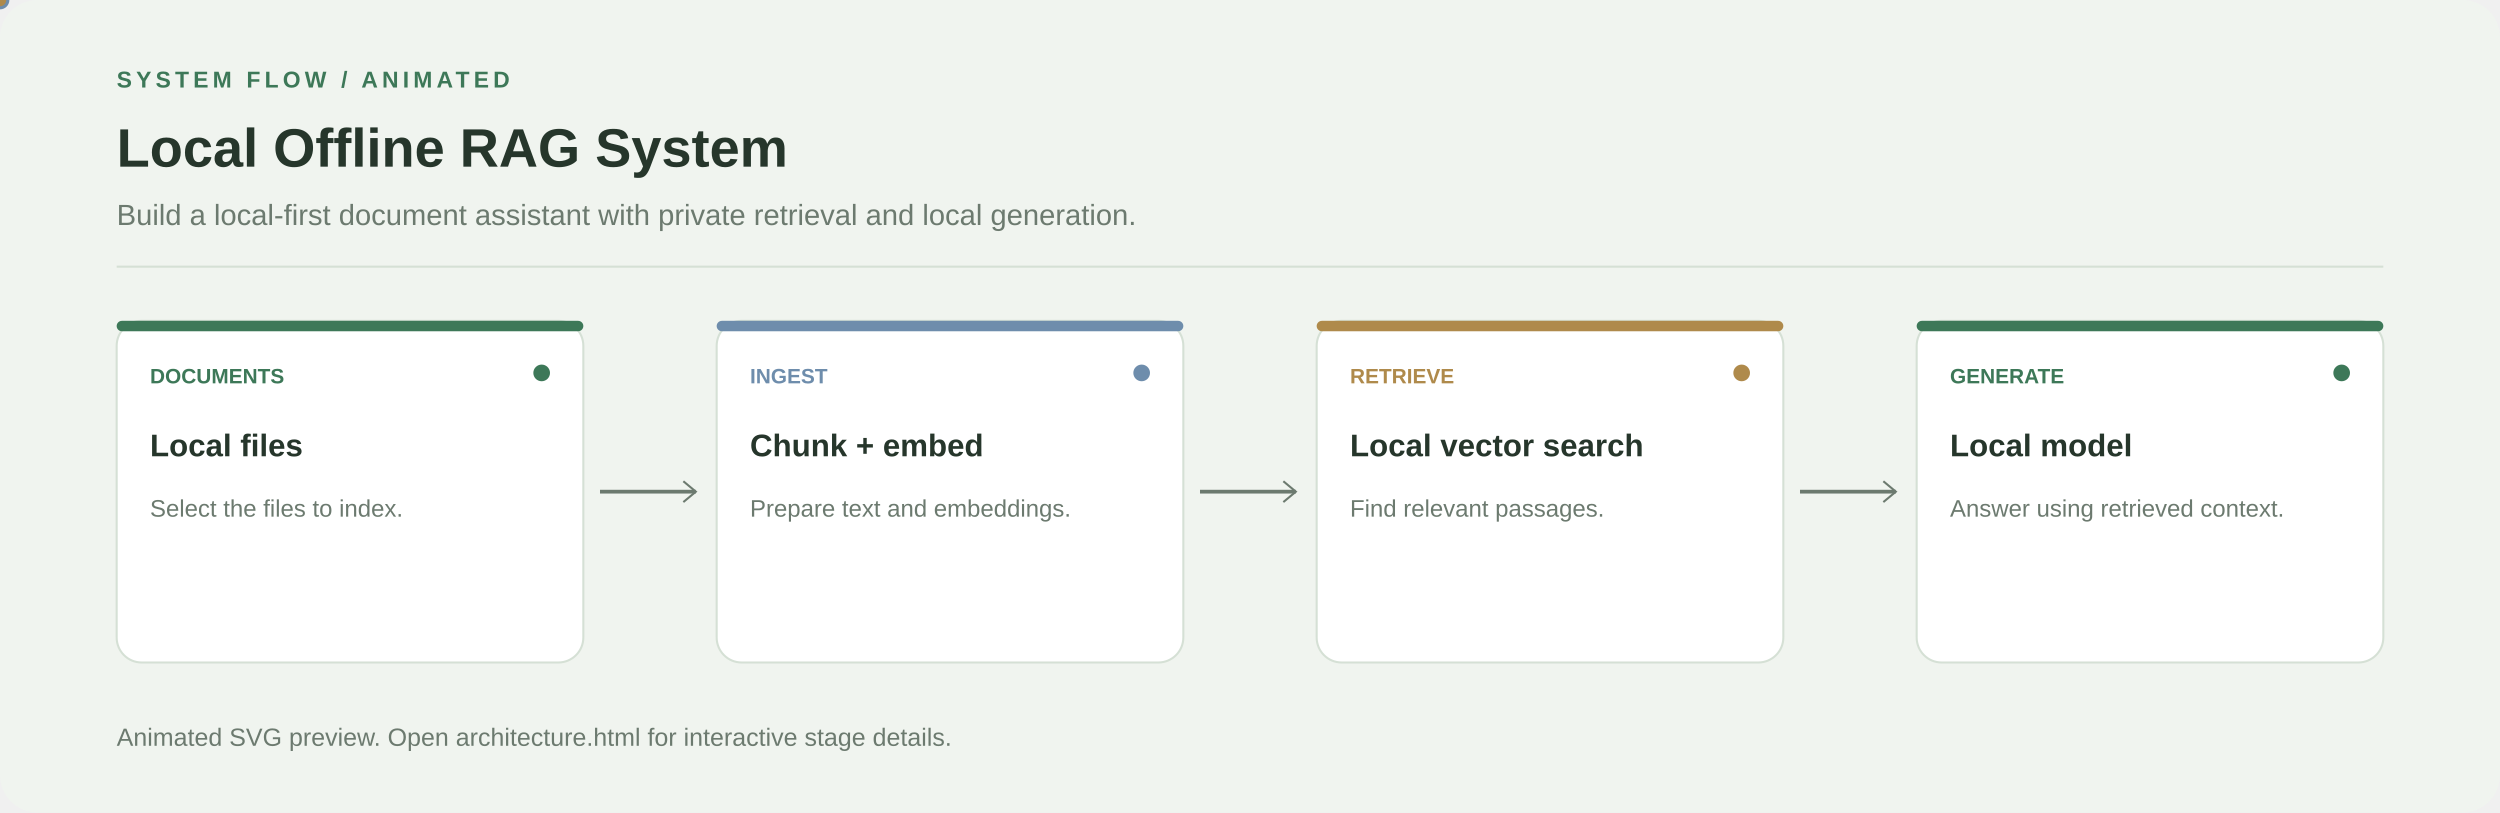
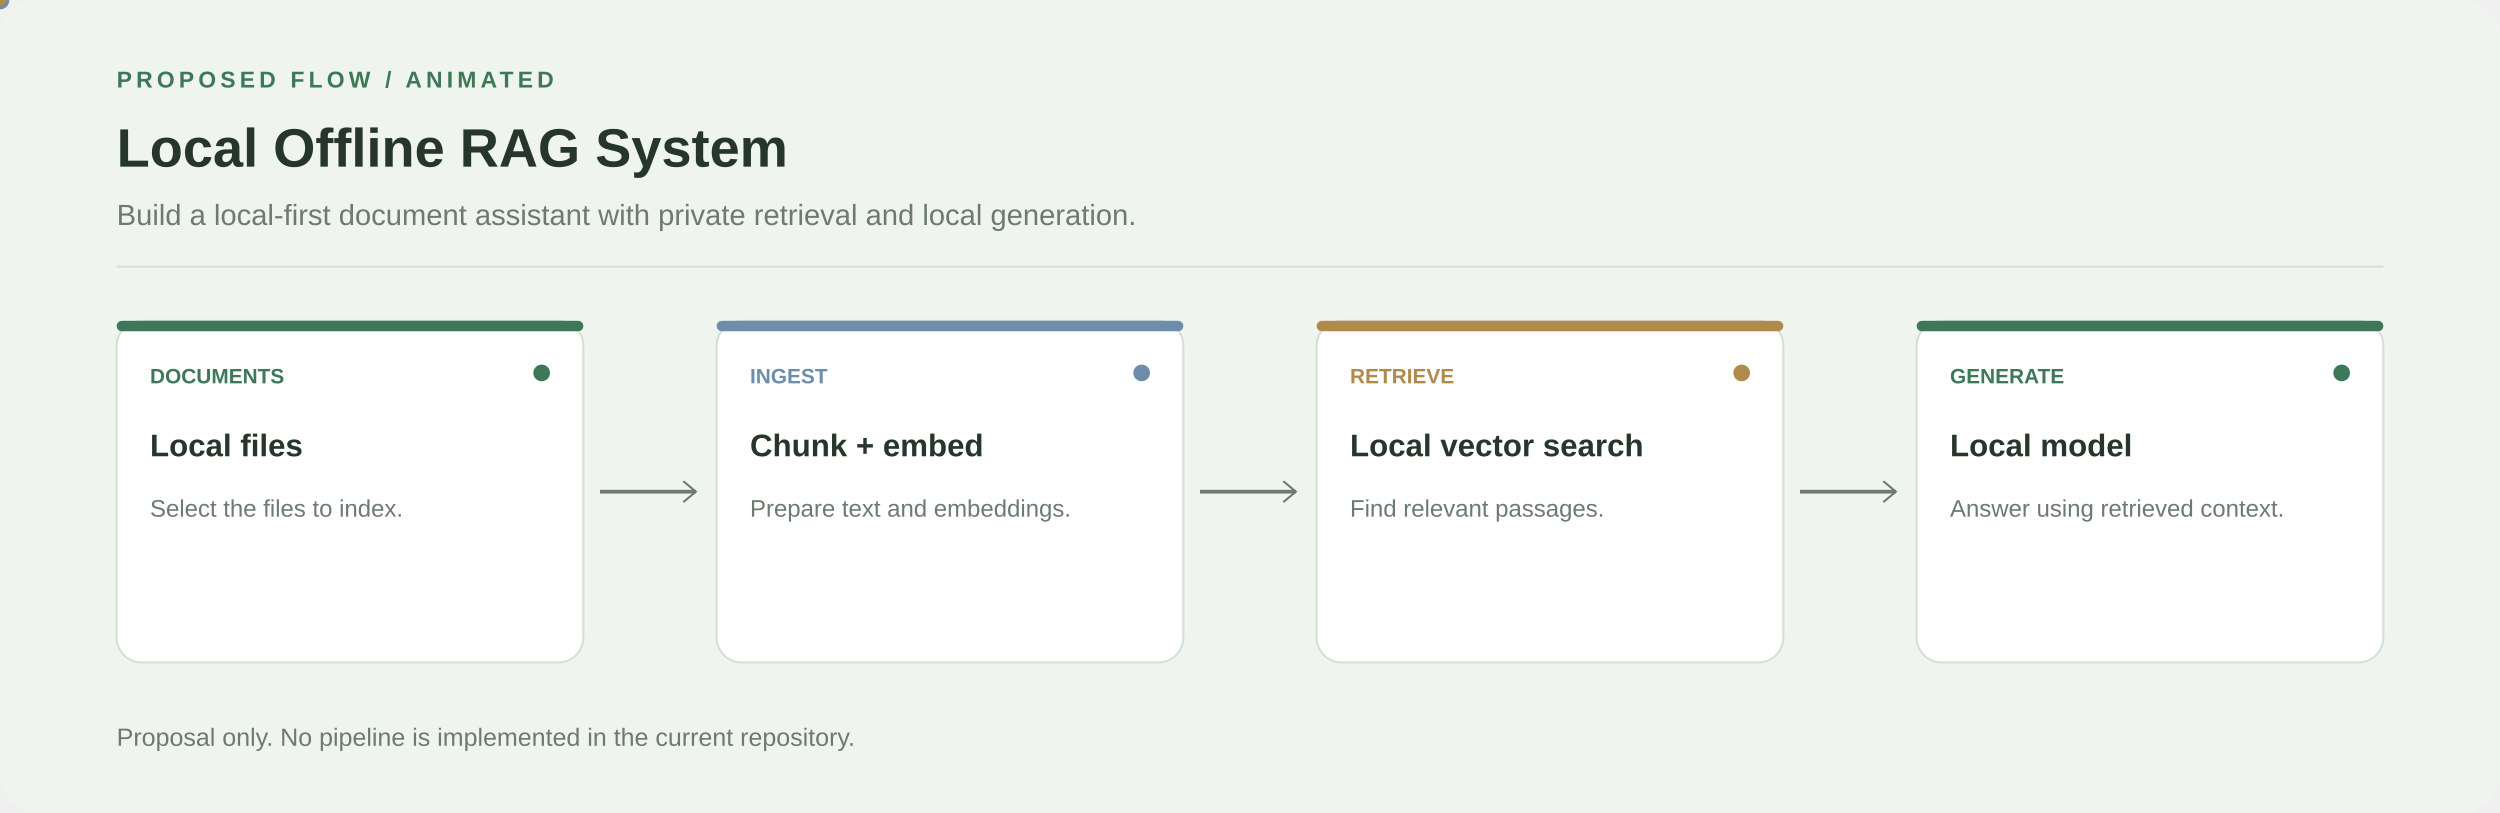
<svg xmlns="http://www.w3.org/2000/svg" width="1200" height="390" viewBox="0 0 1200 390" role="img">
  <rect width="1200" height="390" rx="18" fill="#F0F4EF" />
-   <text x="56" y="42" fill="#3D7858" font-family="Arial,sans-serif" font-size="11" font-weight="700" letter-spacing="2">SYSTEM FLOW / ANIMATED</text>
+   <text x="56" y="42" fill="#3D7858" font-family="Arial,sans-serif" font-size="11" font-weight="700" letter-spacing="2">PROPOSED FLOW / ANIMATED</text>
  <text x="56" y="80" fill="#26362B" font-family="Arial,sans-serif" font-size="26" font-weight="700">Local Offline RAG System</text>
  <text x="56" y="108" fill="#6C7A6F" font-family="Arial,sans-serif" font-size="14">Build a local-first document assistant with private retrieval and local generation.</text>
  <line x1="56" y1="128" x2="1144" y2="128" stroke="#D5E0D5" />
  <path d="M 288 236 H 334" stroke="#6C7A6F" stroke-width="1.8" />
  <path d="M 328 231 L 334 236 L 328 241" stroke="#6C7A6F" fill="none" />
  <path d="M 576 236 H 622" stroke="#6C7A6F" stroke-width="1.8" />
  <path d="M 616 231 L 622 236 L 616 241" stroke="#6C7A6F" fill="none" />
  <path d="M 864 236 H 910" stroke="#6C7A6F" stroke-width="1.8" />
  <path d="M 904 231 L 910 236 L 904 241" stroke="#6C7A6F" fill="none" />
  <g>
    <rect x="56" y="154" width="224" height="164" rx="12" fill="#FFFFFF" stroke="#D5E0D5" />
    <rect x="56" y="154" width="224" height="5" rx="2.5" fill="#3D7858" />
    <text x="72" y="184" fill="#3D7858" font-family="Arial,sans-serif" font-size="10" font-weight="700">DOCUMENTS</text>
    <text x="72" y="219" fill="#26362B" font-family="Arial,sans-serif" font-size="15" font-weight="700">Local files</text>
    <text x="72" y="248" fill="#6C7A6F" font-family="Arial,sans-serif" font-size="11.5">Select the files to index.</text>
    <circle cx="260" cy="179" r="4" fill="#3D7858">
      <animate attributeName="r" values="3;5;3" dur="2s" repeatCount="indefinite" />
    </circle>
  </g>
  <g>
    <rect x="344" y="154" width="224" height="164" rx="12" fill="#FFFFFF" stroke="#D5E0D5" />
    <rect x="344" y="154" width="224" height="5" rx="2.5" fill="#6E8DAC" />
    <text x="360" y="184" fill="#6E8DAC" font-family="Arial,sans-serif" font-size="10" font-weight="700">INGEST</text>
    <text x="360" y="219" fill="#26362B" font-family="Arial,sans-serif" font-size="15" font-weight="700">Chunk + embed</text>
    <text x="360" y="248" fill="#6C7A6F" font-family="Arial,sans-serif" font-size="11.5">Prepare text and embeddings.</text>
    <circle cx="548" cy="179" r="4" fill="#6E8DAC">
      <animate attributeName="r" values="3;5;3" dur="2.4s" repeatCount="indefinite" />
    </circle>
  </g>
  <g>
    <rect x="632" y="154" width="224" height="164" rx="12" fill="#FFFFFF" stroke="#D5E0D5" />
    <rect x="632" y="154" width="224" height="5" rx="2.5" fill="#AF8A4B" />
    <text x="648" y="184" fill="#AF8A4B" font-family="Arial,sans-serif" font-size="10" font-weight="700">RETRIEVE</text>
    <text x="648" y="219" fill="#26362B" font-family="Arial,sans-serif" font-size="15" font-weight="700">Local vector search</text>
    <text x="648" y="248" fill="#6C7A6F" font-family="Arial,sans-serif" font-size="11.5">Find relevant passages.</text>
    <circle cx="836" cy="179" r="4" fill="#AF8A4B">
      <animate attributeName="r" values="3;5;3" dur="2.8s" repeatCount="indefinite" />
    </circle>
  </g>
  <g>
    <rect x="920" y="154" width="224" height="164" rx="12" fill="#FFFFFF" stroke="#D5E0D5" />
    <rect x="920" y="154" width="224" height="5" rx="2.5" fill="#3D7858" />
    <text x="936" y="184" fill="#3D7858" font-family="Arial,sans-serif" font-size="10" font-weight="700">GENERATE</text>
    <text x="936" y="219" fill="#26362B" font-family="Arial,sans-serif" font-size="15" font-weight="700">Local model</text>
    <text x="936" y="248" fill="#6C7A6F" font-family="Arial,sans-serif" font-size="11.5">Answer using retrieved context.</text>
    <circle cx="1124" cy="179" r="4" fill="#3D7858">
      <animate attributeName="r" values="3;5;3" dur="3.2s" repeatCount="indefinite" />
    </circle>
  </g>
  <circle r="4.5" fill="#6E8DAC">
    <animateMotion dur="7s" repeatCount="indefinite" path="M 288 236 L 344 236 L 568 236 L 632 236 L 856 236 L 920 236" />
  </circle>
  <circle r="3" fill="#AF8A4B">
    <animateMotion dur="7s" begin="-3.5s" repeatCount="indefinite" path="M 288 236 L 344 236 L 568 236 L 632 236 L 856 236 L 920 236" />
  </circle>
-   <text x="56" y="358" fill="#6C7A6F" font-family="Arial,sans-serif" font-size="12">Animated SVG preview. Open architecture.html for interactive stage details.</text>
+   <text x="56" y="358" fill="#6C7A6F" font-family="Arial,sans-serif" font-size="12">Proposal only. No pipeline is implemented in the current repository.</text>
</svg>
